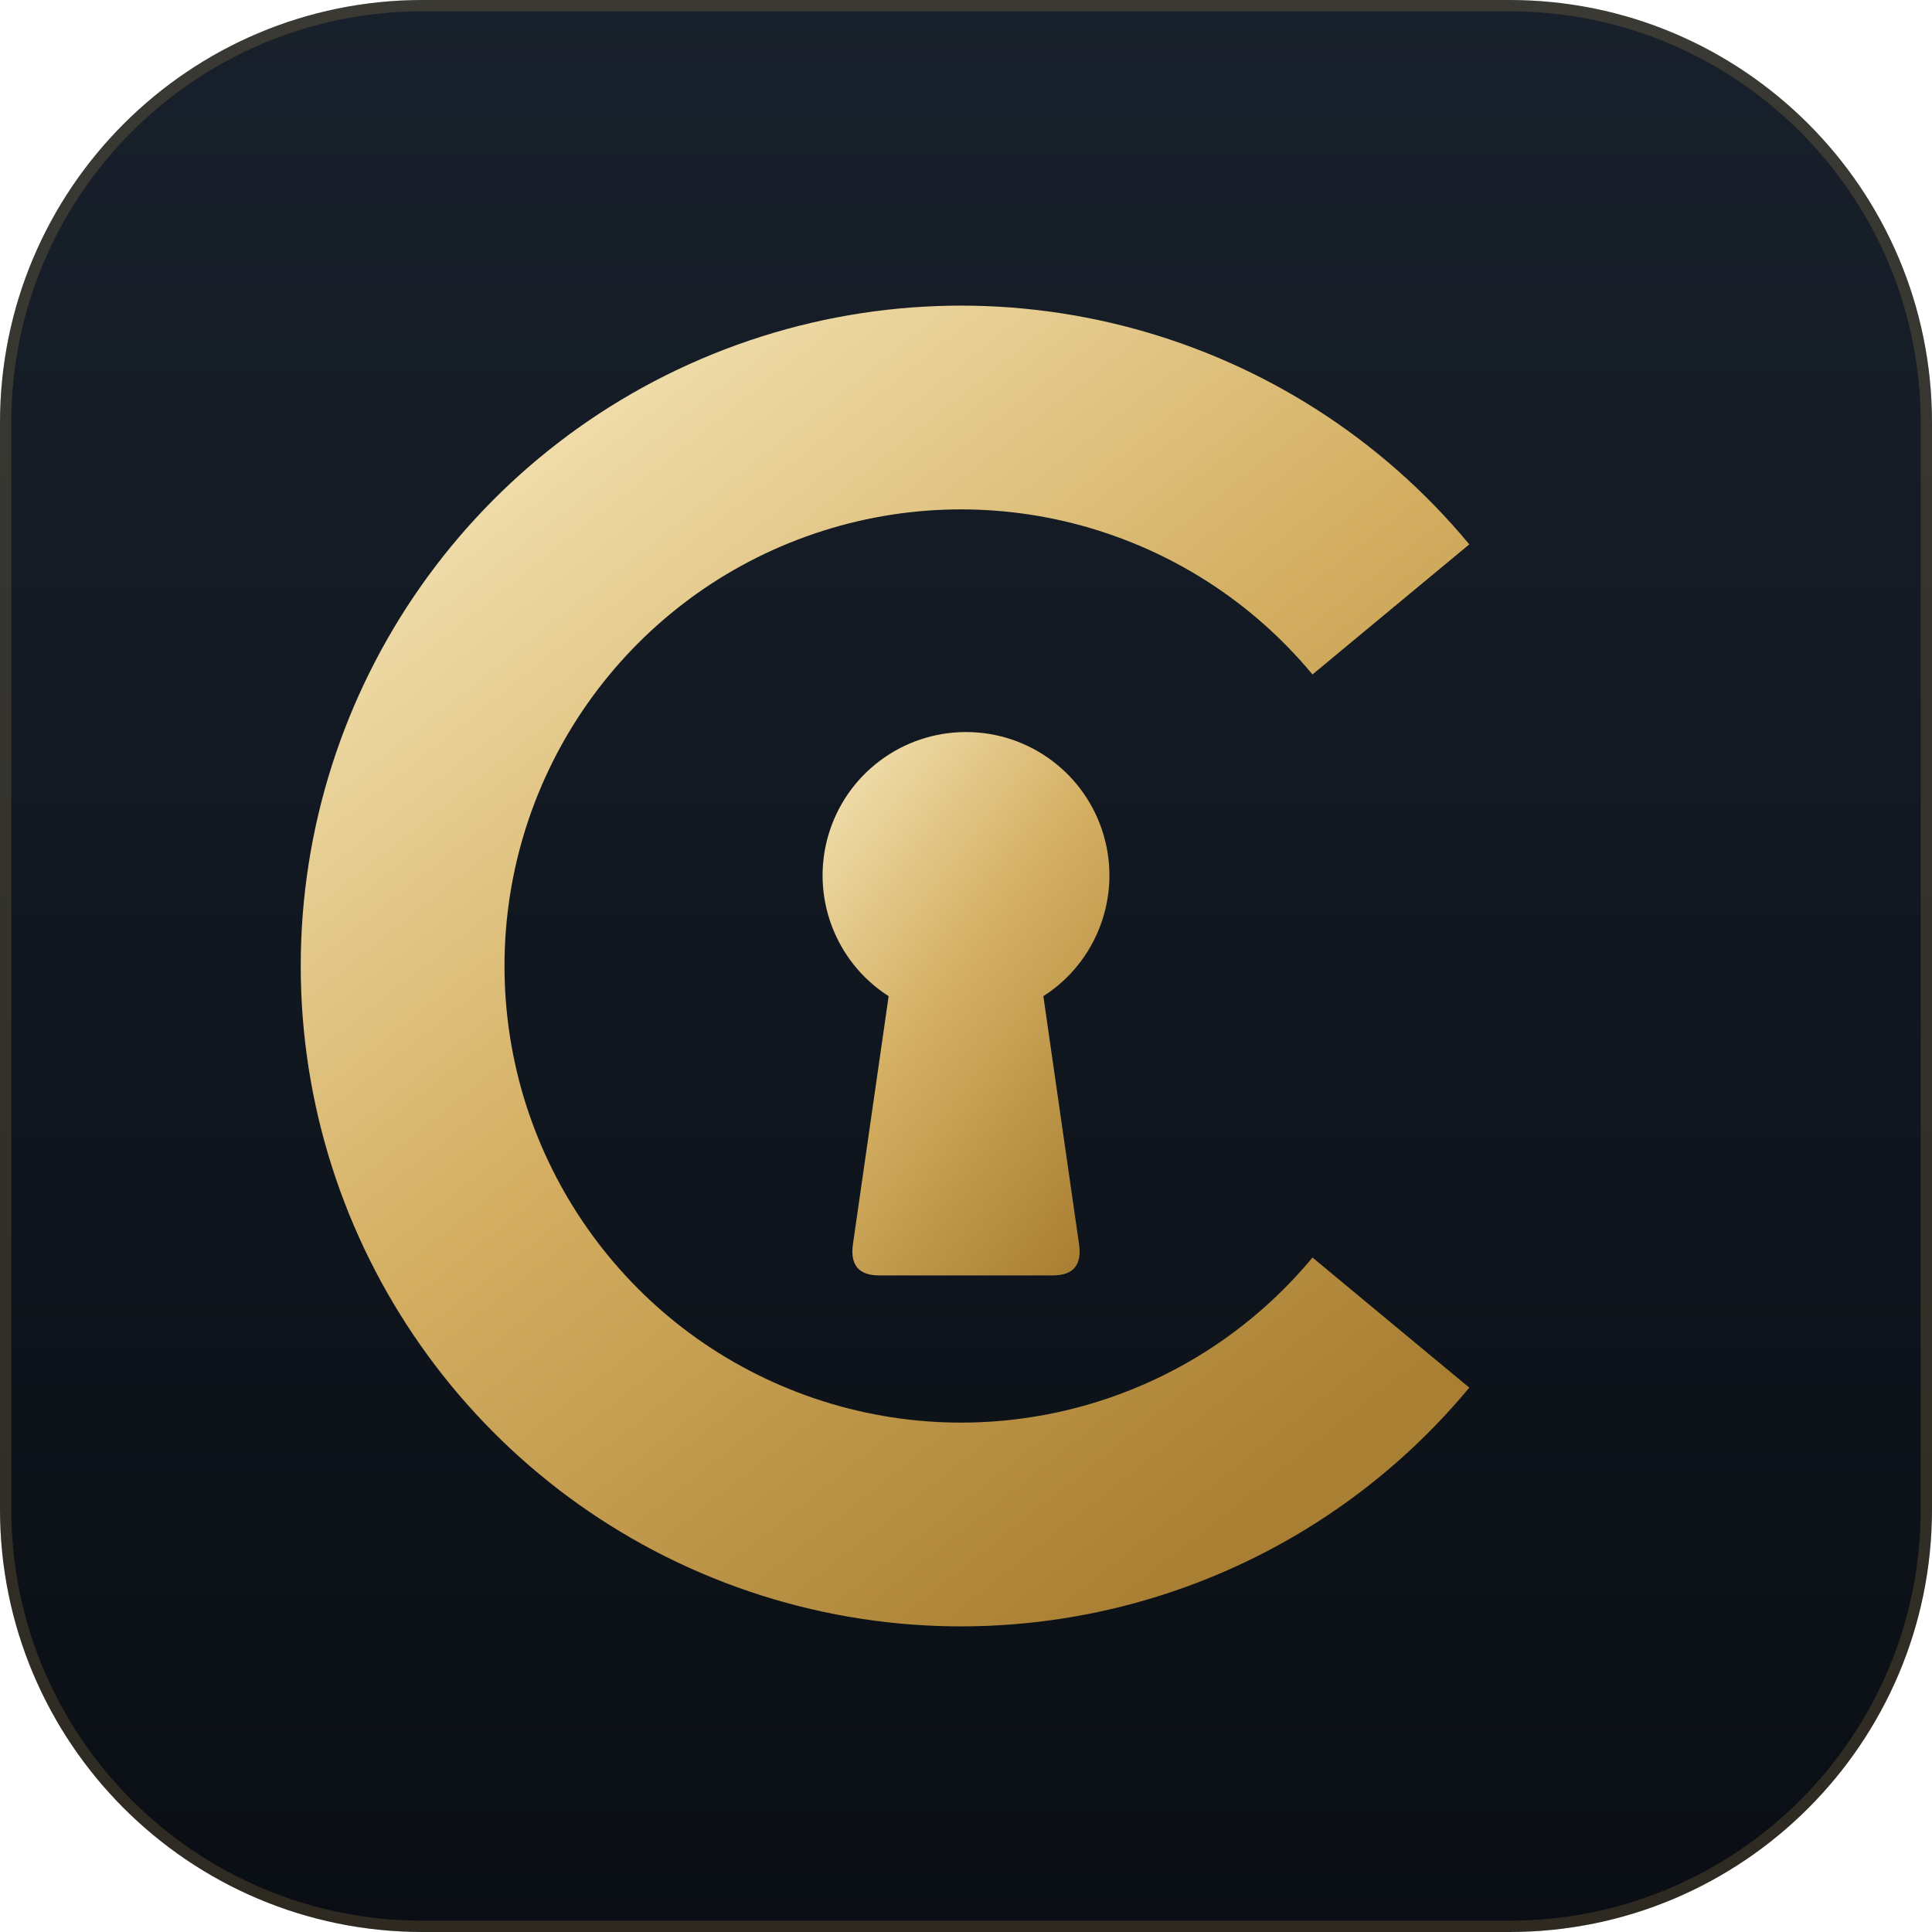
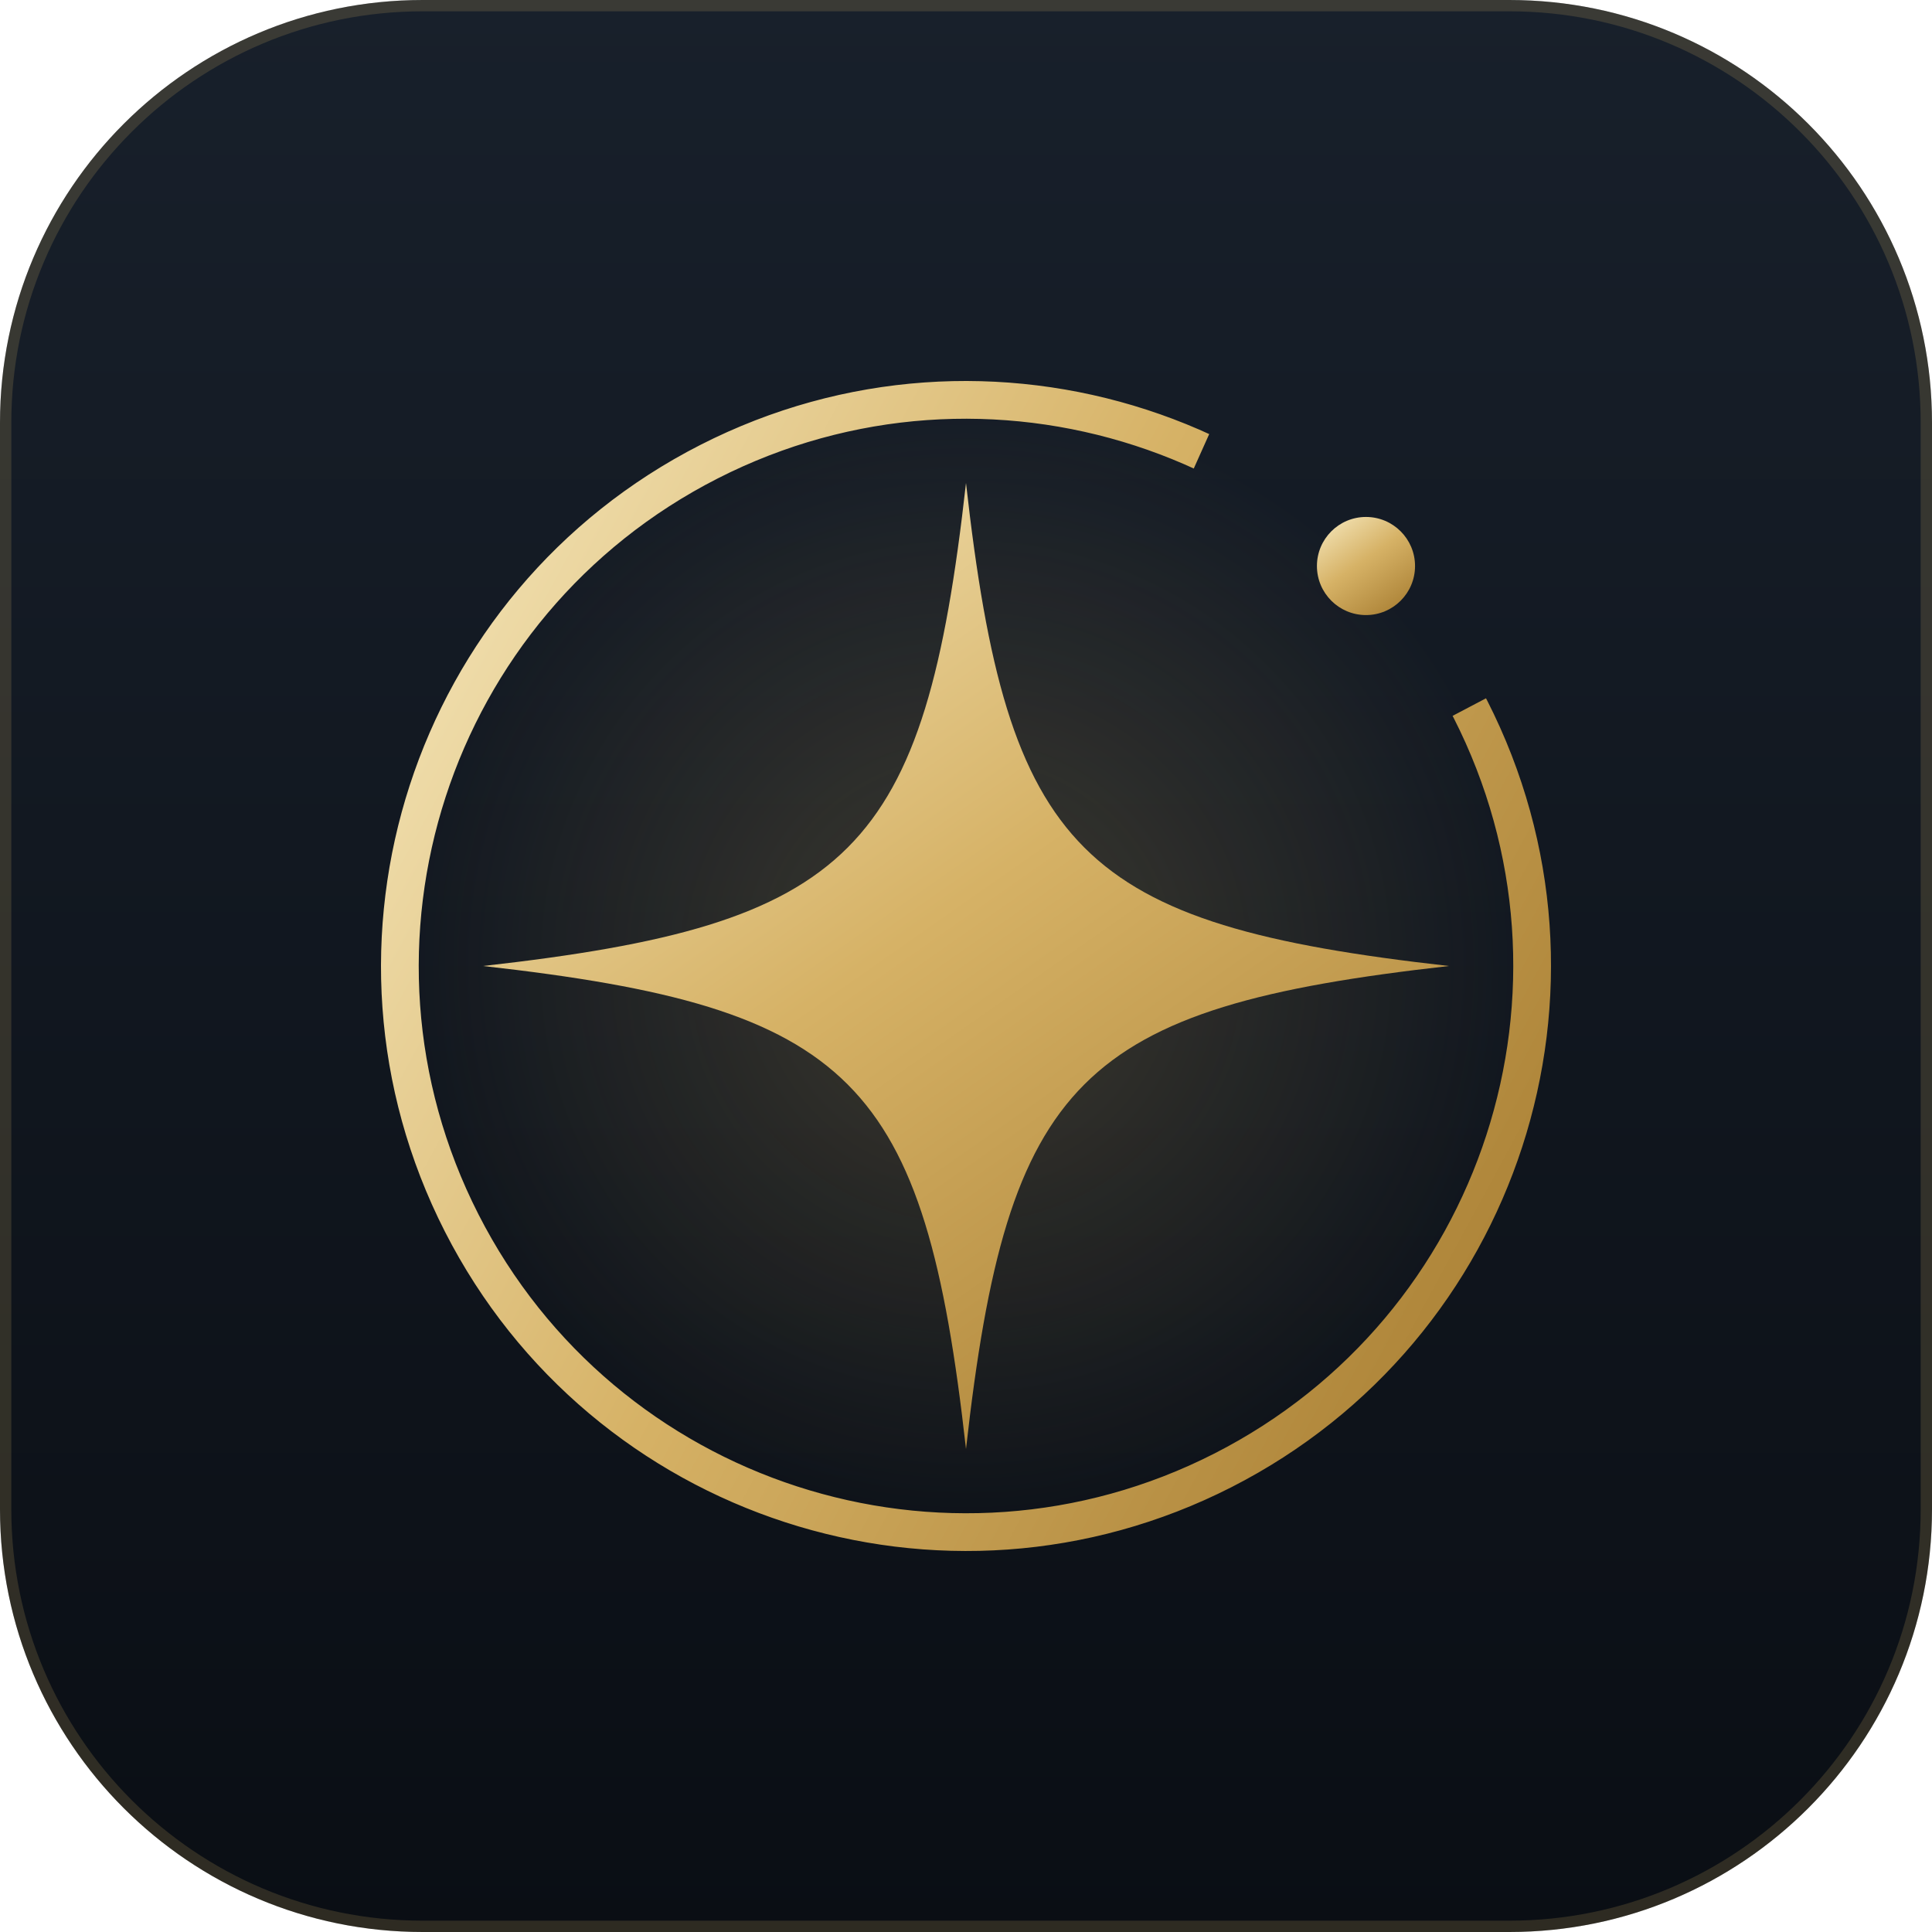
<svg xmlns="http://www.w3.org/2000/svg" viewBox="0 0 512 512" width="512" height="512">
  <defs>
    <linearGradient id="onyx" x1="0" y1="0" x2="0" y2="1">
      <stop offset="0" stop-color="#18202B" />
      <stop offset="1" stop-color="#0A0E14" />
    </linearGradient>
    <linearGradient id="gold" x1="0.15" y1="0" x2="0.85" y2="1">
-       <stop offset="0" stop-color="#F1DFAE" />
-       <stop offset="0.45" stop-color="#D4AF62" />
+       <stop offset="0" stop-color="#F3E3B5" />
+       <stop offset="0.45" stop-color="#D6B266" />
      <stop offset="1" stop-color="#A97F33" />
    </linearGradient>
+     <radialGradient id="glow" cx="0.5" cy="0.5" r="0.5">
+       <stop offset="0" stop-color="#D6B266" stop-opacity="0.22" />
+       <stop offset="1" stop-color="#D6B266" stop-opacity="0" />
+     </radialGradient>
  </defs>
  <rect width="512" height="512" rx="112" fill="url(#onyx)" />
-   <rect x="1.5" y="1.5" width="509" height="509" rx="110.5" fill="none" stroke="#D4AF62" stroke-opacity="0.18" stroke-width="3" />
-   <path d="M 368.6 161.5 A 148 148 0 1 0 368.6 350.5" fill="none" stroke="url(#gold)" stroke-width="54" />
-   <path d="M 256 194 A 38 38 0 0 1 276.5 264 L 286 330 Q 287 338 279 338 L 233 338 Q 225 338 226 330 L 235.5 264 A 38 38 0 0 1 256 194 Z" fill="url(#gold)" />
+   <rect x="1.5" y="1.5" width="509" height="509" rx="110.5" fill="none" stroke="#D6B266" stroke-opacity="0.18" stroke-width="3" />
+   <circle cx="256" cy="256" r="150" fill="url(#glow)" />
+   <circle cx="256" cy="256" r="150" fill="none" stroke="url(#gold)" stroke-width="10" stroke-dasharray="842 100" transform="rotate(-27 256 256)" />
+   <circle cx="362" cy="150" r="13" fill="url(#gold)" />
+   <path d="M256 128 C 267 226 286 245 384 256 C 286 267 267 286 256 384 C 245 286 226 267 128 256 C 226 245 245 226 256 128 Z" fill="url(#gold)" />
</svg>
